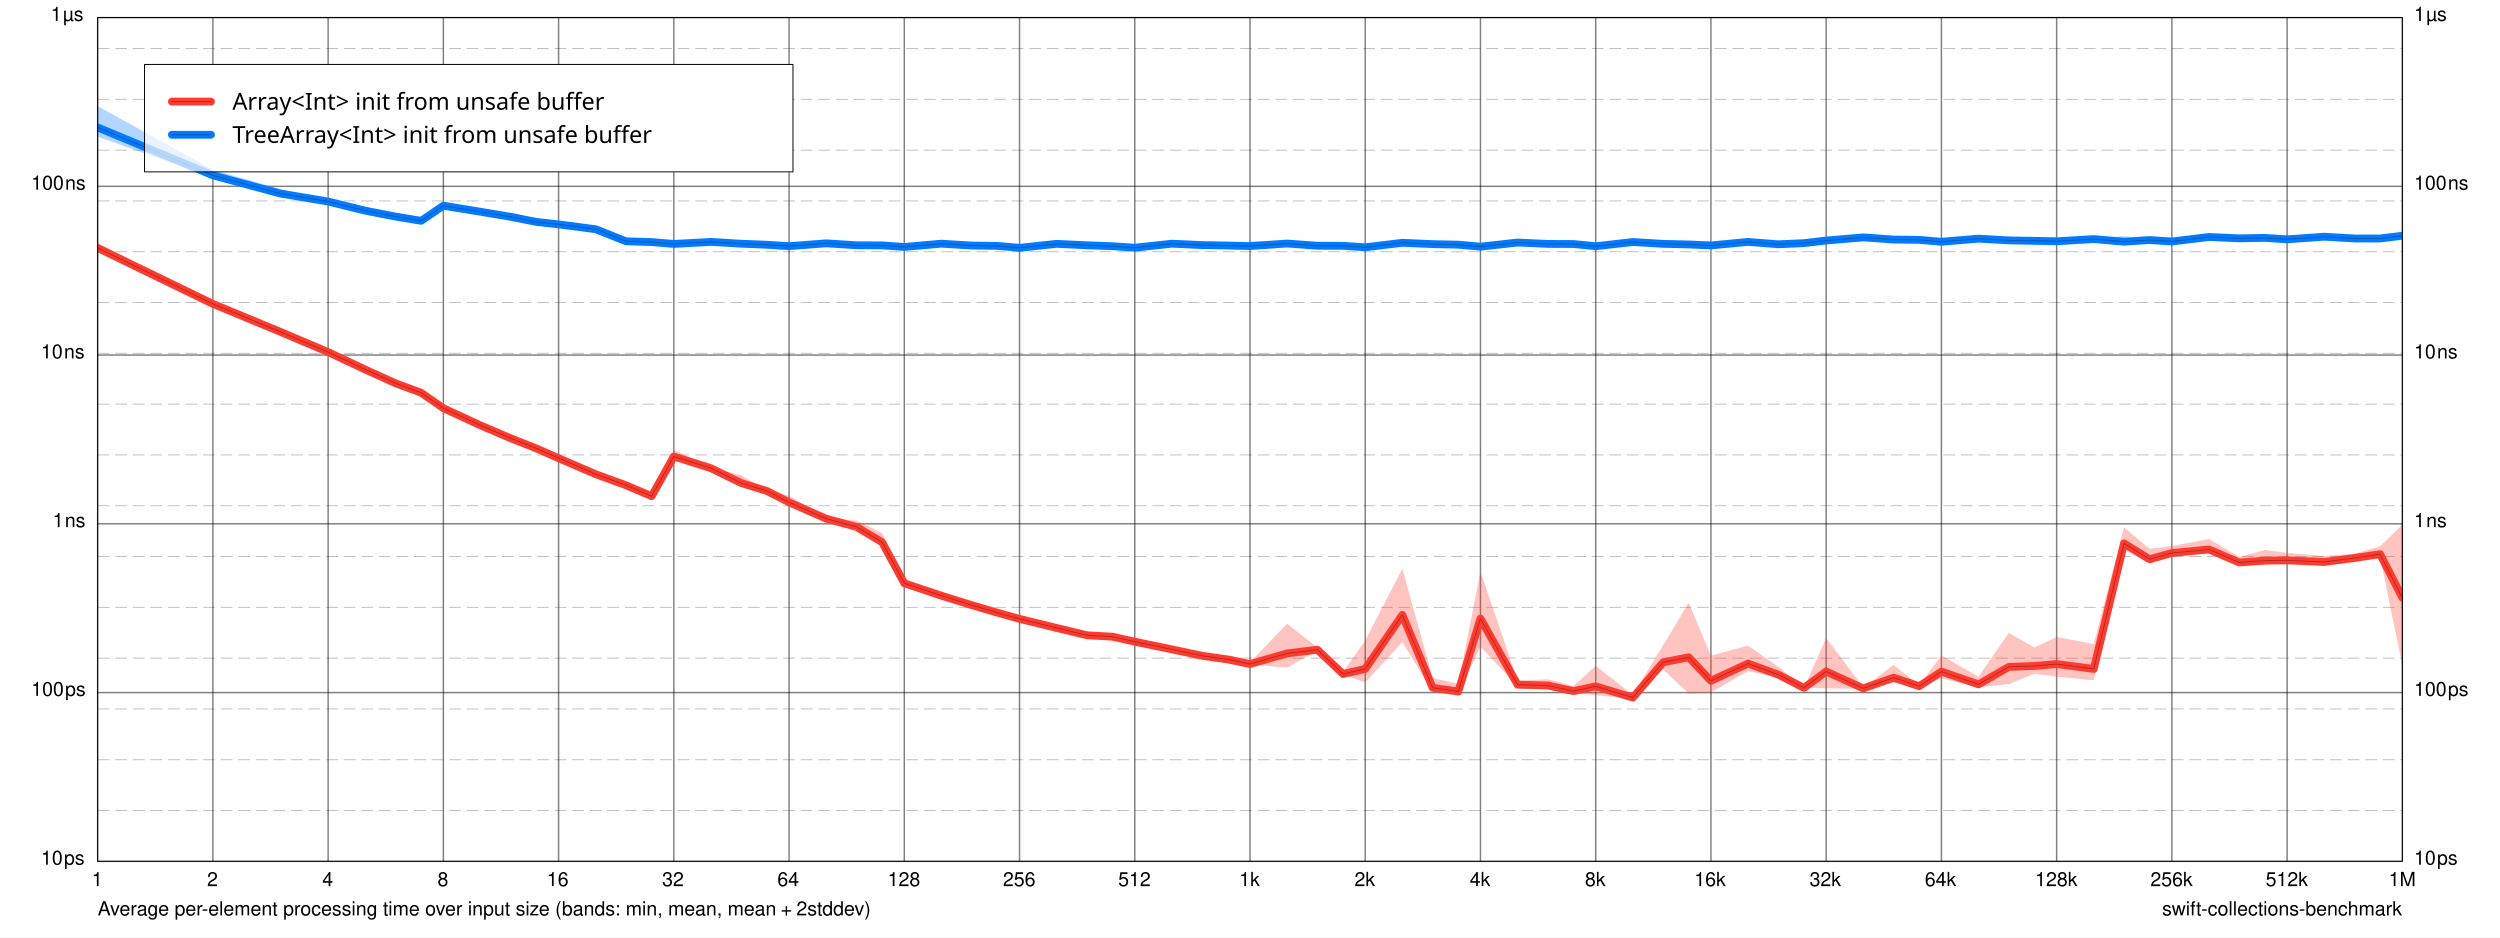
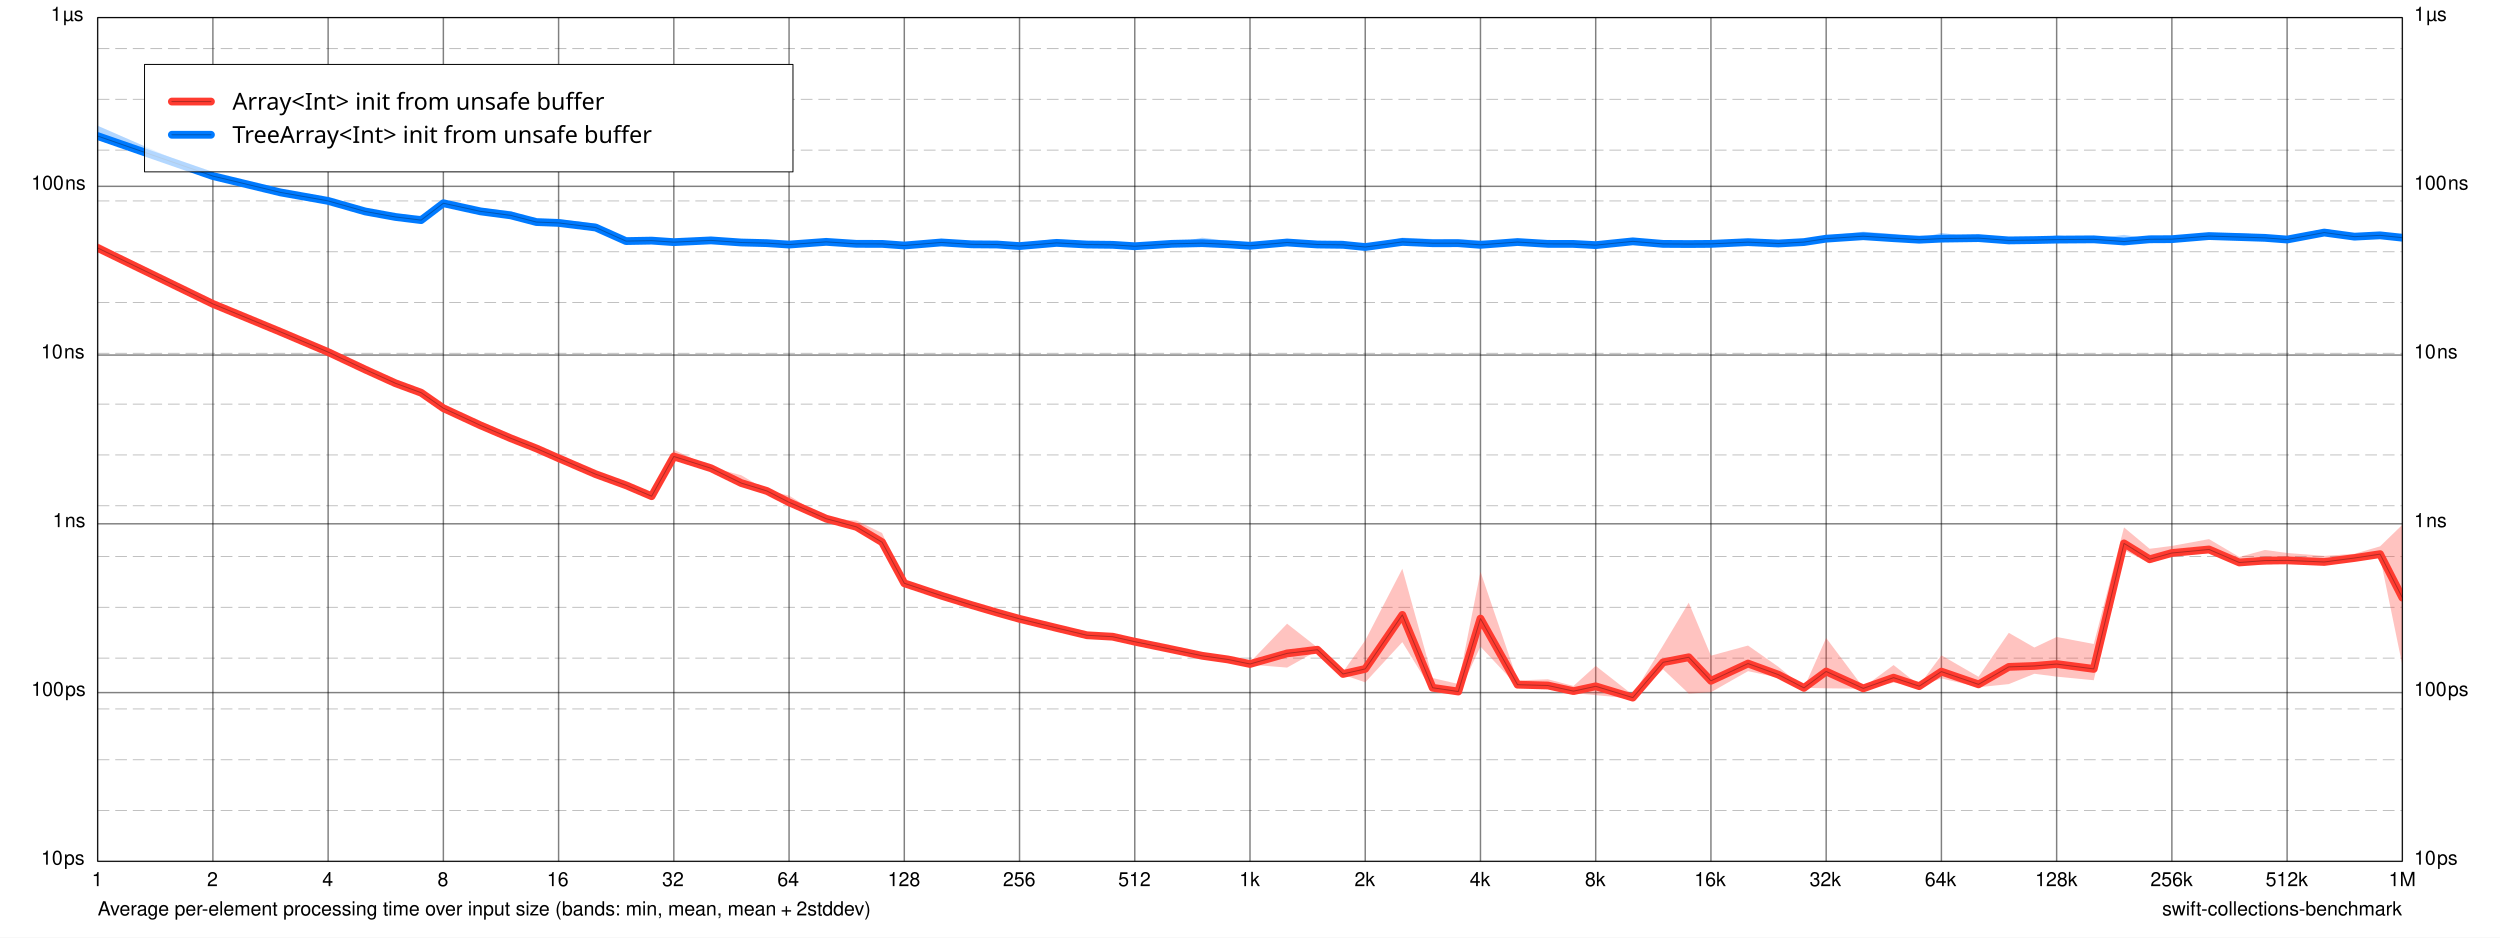
<svg xmlns="http://www.w3.org/2000/svg" xmlns:xlink="http://www.w3.org/1999/xlink" width="1280.0px" height="480.0px" viewBox="0.0 0.0 1280.0 480.0" version="1.1">
  <path d="M 0 0 L 0 480 L 1280 480 L 1280 0 z" fill="#FFFFFF" fill-opacity="1.0" stroke="none" />
  <text x="50" y="468.7" font-family="Helvetica" font-size="10" font-weight="normal" font-style="normal" fill="#000000" fill-opacity="1">Average per-element processing time over input size (bands: min, mean, mean + 2stddev)</text>
  <a xlink:href="https://github.com/apple/swift-collections-benchmark">
    <text x="1107" y="468.7" font-family="Helvetica" font-size="10" font-weight="normal" font-style="normal" fill="#000000" fill-opacity="1">swift-collections-benchmark</text>
  </a>
  <path d="M 50 9 L 50 441" fill="none" stroke-width="0.75" stroke="#000000" stroke-opacity="0.498" stroke-linecap="butt" stroke-linejoin="round" />
  <text x="47" y="453.7" font-family="Helvetica" font-size="10" font-weight="normal" font-style="normal" fill="#000000" fill-opacity="1">1</text>
  <path d="M 109 9 L 109 441" fill="none" stroke-width="0.75" stroke="#000000" stroke-opacity="0.498" stroke-linecap="butt" stroke-linejoin="round" />
  <text x="106" y="453.7" font-family="Helvetica" font-size="10" font-weight="normal" font-style="normal" fill="#000000" fill-opacity="1">2</text>
  <path d="M 168 9 L 168 441" fill="none" stroke-width="0.75" stroke="#000000" stroke-opacity="0.498" stroke-linecap="butt" stroke-linejoin="round" />
  <text x="165" y="453.7" font-family="Helvetica" font-size="10" font-weight="normal" font-style="normal" fill="#000000" fill-opacity="1">4</text>
  <path d="M 227 9 L 227 441" fill="none" stroke-width="0.75" stroke="#000000" stroke-opacity="0.498" stroke-linecap="butt" stroke-linejoin="round" />
  <text x="224" y="453.7" font-family="Helvetica" font-size="10" font-weight="normal" font-style="normal" fill="#000000" fill-opacity="1">8</text>
  <path d="M 286 9 L 286 441" fill="none" stroke-width="0.75" stroke="#000000" stroke-opacity="0.498" stroke-linecap="butt" stroke-linejoin="round" />
  <text x="280" y="453.7" font-family="Helvetica" font-size="10" font-weight="normal" font-style="normal" fill="#000000" fill-opacity="1">16</text>
  <path d="M 345 9 L 345 441" fill="none" stroke-width="0.75" stroke="#000000" stroke-opacity="0.498" stroke-linecap="butt" stroke-linejoin="round" />
  <text x="339" y="453.7" font-family="Helvetica" font-size="10" font-weight="normal" font-style="normal" fill="#000000" fill-opacity="1">32</text>
  <path d="M 404 9 L 404 441" fill="none" stroke-width="0.75" stroke="#000000" stroke-opacity="0.498" stroke-linecap="butt" stroke-linejoin="round" />
  <text x="398" y="453.7" font-family="Helvetica" font-size="10" font-weight="normal" font-style="normal" fill="#000000" fill-opacity="1">64</text>
  <path d="M 463 9 L 463 441" fill="none" stroke-width="0.75" stroke="#000000" stroke-opacity="0.498" stroke-linecap="butt" stroke-linejoin="round" />
  <text x="454.5" y="453.7" font-family="Helvetica" font-size="10" font-weight="normal" font-style="normal" fill="#000000" fill-opacity="1">128</text>
  <path d="M 522 9 L 522 441" fill="none" stroke-width="0.75" stroke="#000000" stroke-opacity="0.498" stroke-linecap="butt" stroke-linejoin="round" />
  <text x="513.5" y="453.7" font-family="Helvetica" font-size="10" font-weight="normal" font-style="normal" fill="#000000" fill-opacity="1">256</text>
  <path d="M 581 9 L 581 441" fill="none" stroke-width="0.75" stroke="#000000" stroke-opacity="0.498" stroke-linecap="butt" stroke-linejoin="round" />
  <text x="572.5" y="453.7" font-family="Helvetica" font-size="10" font-weight="normal" font-style="normal" fill="#000000" fill-opacity="1">512</text>
  <path d="M 640 9 L 640 441" fill="none" stroke-width="0.75" stroke="#000000" stroke-opacity="0.498" stroke-linecap="butt" stroke-linejoin="round" />
  <text x="634.5" y="453.7" font-family="Helvetica" font-size="10" font-weight="normal" font-style="normal" fill="#000000" fill-opacity="1">1k</text>
  <path d="M 699 9 L 699 441" fill="none" stroke-width="0.75" stroke="#000000" stroke-opacity="0.498" stroke-linecap="butt" stroke-linejoin="round" />
  <text x="693.5" y="453.7" font-family="Helvetica" font-size="10" font-weight="normal" font-style="normal" fill="#000000" fill-opacity="1">2k</text>
  <path d="M 758 9 L 758 441" fill="none" stroke-width="0.75" stroke="#000000" stroke-opacity="0.498" stroke-linecap="butt" stroke-linejoin="round" />
  <text x="752.5" y="453.7" font-family="Helvetica" font-size="10" font-weight="normal" font-style="normal" fill="#000000" fill-opacity="1">4k</text>
  <path d="M 817 9 L 817 441" fill="none" stroke-width="0.75" stroke="#000000" stroke-opacity="0.498" stroke-linecap="butt" stroke-linejoin="round" />
  <text x="811.5" y="453.7" font-family="Helvetica" font-size="10" font-weight="normal" font-style="normal" fill="#000000" fill-opacity="1">8k</text>
  <path d="M 876 9 L 876 441" fill="none" stroke-width="0.75" stroke="#000000" stroke-opacity="0.498" stroke-linecap="butt" stroke-linejoin="round" />
  <text x="867.5" y="453.7" font-family="Helvetica" font-size="10" font-weight="normal" font-style="normal" fill="#000000" fill-opacity="1">16k</text>
  <path d="M 935 9 L 935 441" fill="none" stroke-width="0.75" stroke="#000000" stroke-opacity="0.498" stroke-linecap="butt" stroke-linejoin="round" />
  <text x="926.5" y="453.7" font-family="Helvetica" font-size="10" font-weight="normal" font-style="normal" fill="#000000" fill-opacity="1">32k</text>
  <path d="M 994 9 L 994 441" fill="none" stroke-width="0.75" stroke="#000000" stroke-opacity="0.498" stroke-linecap="butt" stroke-linejoin="round" />
  <text x="985.5" y="453.7" font-family="Helvetica" font-size="10" font-weight="normal" font-style="normal" fill="#000000" fill-opacity="1">64k</text>
  <path d="M 1053 9 L 1053 441" fill="none" stroke-width="0.75" stroke="#000000" stroke-opacity="0.498" stroke-linecap="butt" stroke-linejoin="round" />
  <text x="1042" y="453.7" font-family="Helvetica" font-size="10" font-weight="normal" font-style="normal" fill="#000000" fill-opacity="1">128k</text>
  <path d="M 1112 9 L 1112 441" fill="none" stroke-width="0.75" stroke="#000000" stroke-opacity="0.498" stroke-linecap="butt" stroke-linejoin="round" />
  <text x="1101" y="453.7" font-family="Helvetica" font-size="10" font-weight="normal" font-style="normal" fill="#000000" fill-opacity="1">256k</text>
  <path d="M 1171 9 L 1171 441" fill="none" stroke-width="0.75" stroke="#000000" stroke-opacity="0.498" stroke-linecap="butt" stroke-linejoin="round" />
  <text x="1160" y="453.7" font-family="Helvetica" font-size="10" font-weight="normal" font-style="normal" fill="#000000" fill-opacity="1">512k</text>
  <path d="M 1230 9 L 1230 441" fill="none" stroke-width="0.75" stroke="#000000" stroke-opacity="0.498" stroke-linecap="butt" stroke-linejoin="round" />
  <text x="1223" y="453.7" font-family="Helvetica" font-size="10" font-weight="normal" font-style="normal" fill="#000000" fill-opacity="1">1M</text>
  <path d="M 50 441 L 1230 441" fill="none" stroke-width="0.75" stroke="#000000" stroke-opacity="0.498" stroke-linecap="butt" stroke-linejoin="round" />
  <text x="21" y="442.7" font-family="Helvetica" font-size="10" font-weight="normal" font-style="normal" fill="#000000" fill-opacity="1">10 ps</text>
  <text x="1236" y="442.7" font-family="Helvetica" font-size="10" font-weight="normal" font-style="normal" fill="#000000" fill-opacity="1">10 ps</text>
  <path d="M 50 354.6 L 1230 354.6" fill="none" stroke-width="0.75" stroke="#000000" stroke-opacity="0.498" stroke-linecap="butt" stroke-linejoin="round" />
  <text x="16" y="356.3" font-family="Helvetica" font-size="10" font-weight="normal" font-style="normal" fill="#000000" fill-opacity="1">100 ps</text>
  <text x="1236" y="356.3" font-family="Helvetica" font-size="10" font-weight="normal" font-style="normal" fill="#000000" fill-opacity="1">100 ps</text>
  <path d="M 50 268.2 L 1230 268.2" fill="none" stroke-width="0.75" stroke="#000000" stroke-opacity="0.498" stroke-linecap="butt" stroke-linejoin="round" />
  <text x="27" y="269.9" font-family="Helvetica" font-size="10" font-weight="normal" font-style="normal" fill="#000000" fill-opacity="1">1 ns</text>
  <text x="1236" y="269.9" font-family="Helvetica" font-size="10" font-weight="normal" font-style="normal" fill="#000000" fill-opacity="1">1 ns</text>
  <path d="M 50 181.8 L 1230 181.8" fill="none" stroke-width="0.75" stroke="#000000" stroke-opacity="0.498" stroke-linecap="butt" stroke-linejoin="round" />
  <text x="21" y="183.5" font-family="Helvetica" font-size="10" font-weight="normal" font-style="normal" fill="#000000" fill-opacity="1">10 ns</text>
  <text x="1236" y="183.5" font-family="Helvetica" font-size="10" font-weight="normal" font-style="normal" fill="#000000" fill-opacity="1">10 ns</text>
  <path d="M 50 95.4 L 1230 95.4" fill="none" stroke-width="0.75" stroke="#000000" stroke-opacity="0.498" stroke-linecap="butt" stroke-linejoin="round" />
  <text x="16" y="97.1" font-family="Helvetica" font-size="10" font-weight="normal" font-style="normal" fill="#000000" fill-opacity="1">100 ns</text>
  <text x="1236" y="97.1" font-family="Helvetica" font-size="10" font-weight="normal" font-style="normal" fill="#000000" fill-opacity="1">100 ns</text>
  <path d="M 50 9 L 1230 9" fill="none" stroke-width="0.75" stroke="#000000" stroke-opacity="0.498" stroke-linecap="butt" stroke-linejoin="round" />
  <text x="26" y="10.7" font-family="Helvetica" font-size="10" font-weight="normal" font-style="normal" fill="#000000" fill-opacity="1">1 µs</text>
  <text x="1236" y="10.7" font-family="Helvetica" font-size="10" font-weight="normal" font-style="normal" fill="#000000" fill-opacity="1">1 µs</text>
  <path d="M 50 414.99 L 1230 414.99" fill="none" stroke-width="0.5" stroke="#000000" stroke-opacity="0.259" stroke-linecap="butt" stroke-linejoin="round" stroke-dasharray="6 3" stroke-dashoffset="0" />
  <path d="M 50 388.98 L 1230 388.98" fill="none" stroke-width="0.5" stroke="#000000" stroke-opacity="0.259" stroke-linecap="butt" stroke-linejoin="round" stroke-dasharray="6 3" stroke-dashoffset="0" />
  <path d="M 50 362.97 L 1230 362.97" fill="none" stroke-width="0.5" stroke="#000000" stroke-opacity="0.259" stroke-linecap="butt" stroke-linejoin="round" stroke-dasharray="6 3" stroke-dashoffset="0" />
  <path d="M 50 336.96 L 1230 336.96" fill="none" stroke-width="0.5" stroke="#000000" stroke-opacity="0.259" stroke-linecap="butt" stroke-linejoin="round" stroke-dasharray="6 3" stroke-dashoffset="0" />
  <path d="M 50 310.96 L 1230 310.96" fill="none" stroke-width="0.5" stroke="#000000" stroke-opacity="0.259" stroke-linecap="butt" stroke-linejoin="round" stroke-dasharray="6 3" stroke-dashoffset="0" />
  <path d="M 50 284.95 L 1230 284.95" fill="none" stroke-width="0.5" stroke="#000000" stroke-opacity="0.259" stroke-linecap="butt" stroke-linejoin="round" stroke-dasharray="6 3" stroke-dashoffset="0" />
  <path d="M 50 258.94 L 1230 258.94" fill="none" stroke-width="0.5" stroke="#000000" stroke-opacity="0.259" stroke-linecap="butt" stroke-linejoin="round" stroke-dasharray="6 3" stroke-dashoffset="0" />
  <path d="M 50 232.93 L 1230 232.93" fill="none" stroke-width="0.5" stroke="#000000" stroke-opacity="0.259" stroke-linecap="butt" stroke-linejoin="round" stroke-dasharray="6 3" stroke-dashoffset="0" />
  <path d="M 50 206.92 L 1230 206.92" fill="none" stroke-width="0.5" stroke="#000000" stroke-opacity="0.259" stroke-linecap="butt" stroke-linejoin="round" stroke-dasharray="6 3" stroke-dashoffset="0" />
  <path d="M 50 180.91 L 1230 180.91" fill="none" stroke-width="0.5" stroke="#000000" stroke-opacity="0.259" stroke-linecap="butt" stroke-linejoin="round" stroke-dasharray="6 3" stroke-dashoffset="0" />
  <path d="M 50 154.9 L 1230 154.9" fill="none" stroke-width="0.5" stroke="#000000" stroke-opacity="0.259" stroke-linecap="butt" stroke-linejoin="round" stroke-dasharray="6 3" stroke-dashoffset="0" />
  <path d="M 50 128.89 L 1230 128.89" fill="none" stroke-width="0.5" stroke="#000000" stroke-opacity="0.259" stroke-linecap="butt" stroke-linejoin="round" stroke-dasharray="6 3" stroke-dashoffset="0" />
  <path d="M 50 102.88 L 1230 102.88" fill="none" stroke-width="0.5" stroke="#000000" stroke-opacity="0.259" stroke-linecap="butt" stroke-linejoin="round" stroke-dasharray="6 3" stroke-dashoffset="0" />
  <path d="M 50 76.874 L 1230 76.874" fill="none" stroke-width="0.5" stroke="#000000" stroke-opacity="0.259" stroke-linecap="butt" stroke-linejoin="round" stroke-dasharray="6 3" stroke-dashoffset="0" />
  <path d="M 50 50.865 L 1230 50.865" fill="none" stroke-width="0.5" stroke="#000000" stroke-opacity="0.259" stroke-linecap="butt" stroke-linejoin="round" stroke-dasharray="6 3" stroke-dashoffset="0" />
  <path d="M 50 24.856 L 1230 24.856" fill="none" stroke-width="0.5" stroke="#000000" stroke-opacity="0.259" stroke-linecap="butt" stroke-linejoin="round" stroke-dasharray="6 3" stroke-dashoffset="0" />
  <path d="M 74 33 L 74 88 L 406 88 L 406 33 z" fill="#FFFFFF" fill-opacity="1.0" stroke="none" />
  <clipPath id="clip-0">
    <path d="M 50 9 L 50 441 L 1230 441 L 1230 9 z" />
  </clipPath>
  <g clip-path="url(#clip-0)">
-     <path d="M 50 54.332L 109 86.943L 143.51 96.805L 168 102.79L 186.99 106.05L 202.51 109.15L 215.63 113L 227 103.33L 245.99 107.18L 261.51 110.38L 274.63 112.63L 286 114.4L 304.99 117.3L 320.51 122.73L 333.63 123.9L 345 124.86L 363.99 123.77L 379.51 124.76L 392.63 125.22L 404 125.88L 422.99 124.34L 438.51 125.45L 451.63 125.6L 463 126.34L 481.99 124.75L 497.51 125.65L 510.63 125.67L 522 126.73L 540.99 124.61L 556.51 124.53L 569.63 125.95L 581 126.69L 599.99 124.62L 615.51 124.99L 628.63 125.46L 640 123.68L 658.99 124.06L 674.51 125.58L 687.63 125.84L 699 126.41L 717.99 124.18L 733.51 124.66L 746.63 124.94L 758 126.24L 776.99 124.09L 792.51 124.79L 805.63 124.47L 817 125.88L 835.99 123.9L 851.51 124.79L 864.63 125.06L 876 125.65L 894.99 123.3L 910.51 125.06L 923.63 124.13L 935 122.62L 953.99 121.46L 969.51 122.24L 982.63 122.37L 994 123.67L 1013 122.12L 1028.5 122.79L 1041.6 123.18L 1053 123.13L 1072 122.08L 1087.5 120.89L 1100.6 122.7L 1112 123.11L 1131 120.99L 1146.5 121.53L 1159.6 120.92L 1171 121.71L 1190 120.77L 1205.5 122.06L 1218.6 121.4L 1230 119.77L 1230 121.03L 1218.6 122.35L 1205.5 122.12L 1190 121.34L 1171 122.84L 1159.6 122.12L 1146.5 122.21L 1131 121.45L 1112 123.84L 1100.6 122.95L 1087.5 124.82L 1072 122.53L 1053 123.69L 1041.6 123.35L 1028.5 123.18L 1013 122.21L 994 123.82L 982.63 122.97L 969.51 122.78L 953.99 121.57L 935 123.34L 923.63 124.61L 910.51 125.08L 894.99 124.05L 876 125.67L 864.63 125.2L 851.51 124.88L 835.99 123.91L 817 126.14L 805.63 125.11L 792.51 124.92L 776.99 124.2L 758 126.3L 746.63 125.39L 733.51 125.11L 717.99 124.36L 699 126.68L 687.63 125.86L 674.51 125.91L 658.99 124.9L 640 126.85L 628.63 125.81L 615.51 125.65L 599.99 124.82L 581 126.88L 569.63 126.11L 556.51 125.98L 540.99 124.92L 522 126.95L 510.63 125.98L 497.51 125.76L 481.99 124.76L 463 126.49L 451.63 125.66L 438.51 125.61L 422.99 124.67L 404 126.09L 392.63 125.35L 379.51 124.79L 363.99 123.9L 345 124.9L 333.63 123.95L 320.51 123.83L 304.99 117.38L 286 115.06L 274.63 113.98L 261.51 111.24L 245.99 108.85L 227 106.06L 215.63 113.07L 202.51 111.52L 186.99 108.52L 168 103.34L 143.51 99.937L 109 90.842L 50 70.023" fill="#007AFF" fill-opacity="0.302" stroke="none" />
+     <path d="M 50 64.379L 109 90.156L 143.51 98.495L 168 101.14L 186.99 107.72L 202.51 110.64L 215.63 110.42L 227 102.99L 245.99 106.54L 261.51 108.07L 274.63 113.43L 286 112.27L 304.99 114.48L 320.51 122.37L 333.63 121.65L 345 122.38L 363.99 121.38L 379.51 122.69L 392.63 123.01L 404 123.72L 422.99 122.36L 438.51 123.31L 451.63 123.23L 463 124.21L 481.99 122.54L 497.51 123.58L 510.63 123.59L 522 124.44L 540.99 122.33L 556.51 123.56L 569.63 123.57L 581 124.32L 599.99 124.69L 615.51 121.7L 628.63 123.31L 640 124.19L 658.99 122.46L 674.51 123.43L 687.63 123.21L 699 126.44L 717.99 121.68L 733.51 122.37L 746.63 122.42L 758 123.11L 776.99 123.53L 792.51 124.72L 805.63 124.2L 817 124.58L 835.99 123.42L 851.51 124.3L 864.63 124.72L 876 123.04L 894.99 123.68L 910.51 124.18L 923.63 122.62L 935 120.67L 953.99 118.62L 969.51 119.8L 982.63 122.01L 994 119.25L 1013 121.55L 1028.5 122.2L 1041.6 122.19L 1053 120.46L 1072 122.13L 1087.5 120.25L 1100.6 122.26L 1112 120.87L 1131 120.44L 1146.5 119.24L 1159.6 120.4L 1171 121.94L 1190 118.31L 1205.5 119.92L 1218.6 119.45L 1230 120.34L 1230 122.21L 1218.6 120.86L 1205.5 121.63L 1190 119.34L 1171 122.89L 1159.6 122.28L 1146.5 122.13L 1131 121.02L 1112 123.02L 1100.6 122.6L 1087.5 124.92L 1072 122.68L 1053 123.5L 1041.6 123.18L 1028.5 123.41L 1013 122.03L 994 123.28L 982.63 122.98L 969.51 122.76L 953.99 121.8L 935 122.75L 923.63 124.41L 910.51 124.85L 894.99 124.08L 876 125.54L 864.63 125.03L 851.51 125.08L 835.99 123.63L 817 125.85L 805.63 125.13L 792.51 124.9L 776.99 124.06L 758 126.19L 746.63 125.28L 733.51 125.33L 717.99 124.66L 699 126.48L 687.63 126.13L 674.51 125.82L 658.99 124.78L 640 126.45L 628.63 125.74L 615.51 125.53L 599.99 124.9L 581 126.72L 569.63 126.01L 556.51 125.8L 540.99 125.1L 522 126.56L 510.63 125.79L 497.51 125.63L 481.99 124.71L 463 126.24L 451.63 125.47L 438.51 125.42L 422.99 124.36L 404 125.77L 392.63 125.03L 379.51 124.69L 363.99 123.7L 345 124.56L 333.63 123.77L 320.51 123.83L 304.99 117.24L 286 114.81L 274.63 113.78L 261.51 111.09L 245.99 108.83L 227 104.44L 215.63 113.54L 202.51 111.25L 186.99 108.47L 168 103.48L 143.51 98.495L 109 90.156L 50 71.729" fill="#007AFF" fill-opacity="0.302" stroke="none" />
    <path d="M 50 124.49L 109 155.06L 143.51 169.79L 168 180.27L 186.99 187.63L 202.51 196.23L 215.63 199.53L 227 209L 245.99 217.78L 261.51 223.85L 274.63 229.6L 286 234.61L 304.99 242.22L 320.51 247.91L 333.63 254.05L 345 230.3L 363.99 239.22L 379.51 243.31L 392.63 251.12L 404 253.74L 422.99 265.56L 438.51 266.54L 451.63 272.91L 463 298.26L 481.99 305L 497.51 309.82L 510.63 313.68L 522 316.86L 540.99 321.22L 556.51 324.99L 569.63 325.76L 581 328.55L 599.99 332.48L 615.51 334.23L 628.63 337.32L 640 339.1L 658.99 319.34L 674.51 331.48L 687.63 344.03L 699 327.89L 717.99 291.2L 733.51 347.15L 746.63 350.2L 758 292.69L 776.99 348.41L 792.51 347.78L 805.63 351.21L 817 340.93L 835.99 355.78L 851.51 330.43L 864.63 308.58L 876 335.7L 894.99 330.52L 910.51 341.39L 923.63 352.18L 935 326.63L 953.99 351.96L 969.51 340.51L 982.63 350.85L 994 335.52L 1013 346.49L 1028.5 324.01L 1041.6 331.53L 1053 326.13L 1072 329.71L 1087.5 270.04L 1100.6 280.97L 1112 279.51L 1131 276.02L 1146.5 285.16L 1159.6 281.58L 1171 283.12L 1190 284.61L 1205.5 283.55L 1218.6 279.72L 1230 268.69L 1230 340.55L 1218.6 285.24L 1205.5 286.5L 1190 288.9L 1171 288.34L 1159.6 289.17L 1146.5 289.04L 1131 283.39L 1112 284.49L 1100.6 288.42L 1087.5 281.61L 1072 348.28L 1053 346.44L 1041.6 344.97L 1028.5 350.26L 1013 351.87L 994 347.32L 982.63 351.48L 969.51 349.54L 953.99 352.63L 935 352.41L 923.63 352.19L 910.51 346.96L 894.99 343.63L 876 354.43L 864.63 355.12L 851.51 342.72L 835.99 357.7L 817 355.91L 805.63 354.85L 792.51 352.18L 776.99 351.35L 758 331.05L 746.63 355.53L 733.51 354.06L 717.99 328.77L 699 349.37L 687.63 345.44L 674.51 333.09L 658.99 341.81L 640 340.28L 628.63 337.74L 615.51 336.32L 599.99 332.48L 581 328.55L 569.63 326.07L 556.51 325.34L 540.99 321.61L 522 316.86L 510.63 313.68L 497.51 309.82L 481.99 305L 463 298.77L 451.63 279.44L 438.51 270.97L 422.99 265.56L 404 258.49L 392.63 251.45L 379.51 248.84L 363.99 239.92L 345 235.01L 333.63 254.05L 320.51 248.65L 304.99 242.99L 286 234.61L 274.63 229.6L 261.51 224.61L 245.99 217.78L 227 209L 215.63 201.64L 202.51 196.24L 186.99 189.79L 168 180.27L 143.51 169.92L 109 155.79L 50 127.88" fill="#FF3B30" fill-opacity="0.302" stroke="none" />
-     <path d="M 50 65.251L 109 89.784L 143.51 99.094L 168 103.19L 186.99 107.86L 202.51 110.89L 215.63 113.05L 227 105.33L 245.99 108.41L 261.51 111.02L 274.63 113.62L 286 114.89L 304.99 117.36L 320.51 123.54L 333.63 123.94L 345 124.89L 363.99 123.86L 379.51 124.78L 392.63 125.31L 404 126.04L 422.99 124.58L 438.51 125.57L 451.63 125.64L 463 126.45L 481.99 124.76L 497.51 125.73L 510.63 125.9L 522 126.89L 540.99 124.84L 556.51 125.59L 569.63 126.07L 581 126.83L 599.99 124.77L 615.51 125.48L 628.63 125.72L 640 125.99L 658.99 124.68L 674.51 125.82L 687.63 125.86L 699 126.61L 717.99 124.31L 733.51 124.99L 746.63 125.27L 758 126.29L 776.99 124.17L 792.51 124.88L 805.63 124.94L 817 126.07L 835.99 123.91L 851.51 124.85L 864.63 125.16L 876 125.66L 894.99 123.86L 910.51 125.07L 923.63 124.49L 935 123.15L 953.99 121.54L 969.51 122.64L 982.63 122.81L 994 123.78L 1013 122.19L 1028.5 123.08L 1041.6 123.3L 1053 123.54L 1072 122.41L 1087.5 123.75L 1100.6 122.89L 1112 123.65L 1131 121.33L 1146.5 122.03L 1159.6 121.8L 1171 122.54L 1190 121.19L 1205.5 122.1L 1218.6 122.1L 1230 120.7" fill="none" stroke-width="4" stroke="#007AFF" stroke-opacity="1" stroke-linecap="round" stroke-linejoin="round" />
+     <path d="M 50 69.666L 109 90.156L 143.51 98.495L 168 102.86L 186.99 108.27L 202.51 111.09L 215.63 112.7L 227 104.06L 245.99 108.22L 261.51 110.27L 274.63 113.69L 286 114.13L 304.99 116.5L 320.51 123.44L 333.63 123.2L 345 123.98L 363.99 123.08L 379.51 124.16L 392.63 124.49L 404 125.22L 422.99 123.83L 438.51 124.85L 451.63 124.87L 463 125.7L 481.99 124.13L 497.51 125.09L 510.63 125.2L 522 125.99L 540.99 124.36L 556.51 125.2L 569.63 125.35L 581 126.08L 599.99 124.85L 615.51 124.49L 628.63 125.09L 640 125.84L 658.99 124.16L 674.51 125.18L 687.63 125.35L 699 126.47L 717.99 123.86L 733.51 124.53L 746.63 124.51L 758 125.36L 776.99 123.92L 792.51 124.86L 805.63 124.89L 817 125.51L 835.99 123.57L 851.51 124.87L 864.63 124.95L 876 124.87L 894.99 123.98L 910.51 124.67L 923.63 123.94L 935 122.2L 953.99 120.94L 969.51 121.96L 982.63 122.73L 994 122.18L 1013 121.91L 1028.5 123.09L 1041.6 122.92L 1053 122.68L 1072 122.54L 1087.5 123.65L 1100.6 122.51L 1112 122.45L 1131 120.86L 1146.5 121.36L 1159.6 121.78L 1171 122.64L 1190 119.07L 1205.5 121.17L 1218.6 120.49L 1230 121.71" fill="none" stroke-width="4" stroke="#007AFF" stroke-opacity="1" stroke-linecap="round" stroke-linejoin="round" />
    <path d="M 50 126.96L 109 155.6L 143.51 169.88L 168 180.27L 186.99 189.21L 202.51 196.24L 215.63 201.08L 227 209L 245.99 217.78L 261.51 224.41L 274.63 229.6L 286 234.61L 304.99 242.79L 320.51 248.46L 333.63 254.05L 345 233.72L 363.99 239.73L 379.51 247.32L 392.63 251.37L 404 257.19L 422.99 265.56L 438.51 269.76L 451.63 277.62L 463 298.64L 481.99 305L 497.51 309.82L 510.63 313.68L 522 316.86L 540.99 321.51L 556.51 325.25L 569.63 325.99L 581 328.55L 599.99 332.48L 615.51 335.76L 628.63 337.63L 640 339.96L 658.99 334.53L 674.51 332.66L 687.63 345.07L 699 342.48L 717.99 314.83L 733.51 352.13L 746.63 354.07L 758 316.73L 776.99 350.56L 792.51 350.98L 805.63 353.86L 817 351.39L 835.99 357.18L 851.51 339.1L 864.63 336.52L 876 348.57L 894.99 339.74L 910.51 345.42L 923.63 352.19L 935 343.8L 953.99 352.46L 969.51 346.96L 982.63 351.32L 994 343.86L 1013 350.39L 1028.5 341.45L 1041.6 340.97L 1053 339.99L 1072 342.48L 1087.5 278.22L 1100.6 286.33L 1112 283.13L 1131 281.32L 1146.5 287.99L 1159.6 287.03L 1171 286.91L 1190 287.73L 1205.5 285.7L 1218.6 283.72L 1230 305.99" fill="none" stroke-width="4" stroke="#FF3B30" stroke-opacity="1" stroke-linecap="round" stroke-linejoin="round" />
-     <path d="M 50 65.251L 109 89.784L 143.51 99.094L 168 103.19L 186.99 107.86L 202.51 110.89L 215.63 113.05L 227 105.33L 245.99 108.41L 261.51 111.02L 274.63 113.62L 286 114.89L 304.99 117.36L 320.51 123.54L 333.63 123.94L 345 124.89L 363.99 123.86L 379.51 124.78L 392.63 125.31L 404 126.04L 422.99 124.58L 438.51 125.57L 451.63 125.64L 463 126.45L 481.99 124.76L 497.51 125.73L 510.63 125.9L 522 126.89L 540.99 124.84L 556.51 125.59L 569.63 126.07L 581 126.83L 599.99 124.77L 615.51 125.48L 628.63 125.72L 640 125.99L 658.99 124.68L 674.51 125.82L 687.63 125.86L 699 126.61L 717.99 124.31L 733.51 124.99L 746.63 125.27L 758 126.29L 776.99 124.17L 792.51 124.88L 805.63 124.94L 817 126.07L 835.99 123.91L 851.51 124.85L 864.63 125.16L 876 125.66L 894.99 123.86L 910.51 125.07L 923.63 124.49L 935 123.15L 953.99 121.54L 969.51 122.64L 982.63 122.81L 994 123.78L 1013 122.19L 1028.5 123.08L 1041.6 123.3L 1053 123.54L 1072 122.41L 1087.5 123.75L 1100.6 122.89L 1112 123.65L 1131 121.33L 1146.5 122.03L 1159.6 121.8L 1171 122.54L 1190 121.19L 1205.5 122.1L 1218.6 122.1L 1230 120.7" fill="none" stroke-width="0.5" stroke="#000000" stroke-opacity="0.302" stroke-linecap="round" stroke-linejoin="round" />
+     <path d="M 50 69.666L 109 90.156L 143.51 98.495L 168 102.86L 186.99 108.27L 202.51 111.09L 215.63 112.7L 227 104.06L 245.99 108.22L 261.51 110.27L 274.63 113.69L 286 114.13L 304.99 116.5L 320.51 123.44L 333.63 123.2L 345 123.98L 363.99 123.08L 379.51 124.16L 392.63 124.49L 404 125.22L 422.99 123.83L 438.51 124.85L 451.63 124.87L 463 125.7L 481.99 124.13L 497.51 125.09L 510.63 125.2L 522 125.99L 540.99 124.36L 556.51 125.2L 569.63 125.35L 581 126.08L 599.99 124.85L 615.51 124.49L 628.63 125.09L 640 125.84L 658.99 124.16L 674.51 125.18L 687.63 125.35L 699 126.47L 717.99 123.86L 733.51 124.53L 746.63 124.51L 758 125.36L 776.99 123.92L 792.51 124.86L 805.63 124.89L 817 125.51L 835.99 123.57L 851.51 124.87L 864.63 124.95L 876 124.87L 894.99 123.98L 910.51 124.67L 923.63 123.94L 935 122.2L 953.99 120.94L 969.51 121.96L 982.63 122.73L 994 122.18L 1013 121.91L 1028.5 123.09L 1041.6 122.92L 1053 122.68L 1072 122.54L 1087.5 123.65L 1100.6 122.51L 1112 122.45L 1131 120.86L 1146.5 121.36L 1159.6 121.78L 1171 122.64L 1190 119.07L 1205.5 121.17L 1218.6 120.49L 1230 121.71" fill="none" stroke-width="0.5" stroke="#000000" stroke-opacity="0.302" stroke-linecap="round" stroke-linejoin="round" />
    <path d="M 50 126.96L 109 155.6L 143.51 169.88L 168 180.27L 186.99 189.21L 202.51 196.24L 215.63 201.08L 227 209L 245.99 217.78L 261.51 224.41L 274.63 229.6L 286 234.61L 304.99 242.79L 320.51 248.46L 333.63 254.05L 345 233.72L 363.99 239.73L 379.51 247.32L 392.63 251.37L 404 257.19L 422.99 265.56L 438.51 269.76L 451.63 277.62L 463 298.64L 481.99 305L 497.51 309.82L 510.63 313.68L 522 316.86L 540.99 321.51L 556.51 325.25L 569.63 325.99L 581 328.55L 599.99 332.48L 615.51 335.76L 628.63 337.63L 640 339.96L 658.99 334.53L 674.51 332.66L 687.63 345.07L 699 342.48L 717.99 314.83L 733.51 352.13L 746.63 354.07L 758 316.73L 776.99 350.56L 792.51 350.98L 805.63 353.86L 817 351.39L 835.99 357.18L 851.51 339.1L 864.63 336.52L 876 348.57L 894.99 339.74L 910.51 345.42L 923.63 352.19L 935 343.8L 953.99 352.46L 969.51 346.96L 982.63 351.32L 994 343.86L 1013 350.39L 1028.5 341.45L 1041.6 340.97L 1053 339.99L 1072 342.48L 1087.5 278.22L 1100.6 286.33L 1112 283.13L 1131 281.32L 1146.5 287.99L 1159.6 287.03L 1171 286.91L 1190 287.73L 1205.5 285.7L 1218.6 283.72L 1230 305.99" fill="none" stroke-width="0.5" stroke="#000000" stroke-opacity="0.302" stroke-linecap="round" stroke-linejoin="round" />
  </g>
  <path d="M 74 33 L 74 88 L 406 88 L 406 33 z" fill="#FFFFFF" fill-opacity="0.702" stroke-width="0.5" stroke="#000000" stroke-opacity="1" stroke-linecap="round" stroke-linejoin="round" />
  <path d="M 88 52 L 108 52" fill="none" stroke-width="4" stroke="#FF3B30" stroke-opacity="1" stroke-linecap="round" stroke-linejoin="round" />
  <path d="M 88 52 L 108 52" fill="none" stroke-width="0.5" stroke="#000000" stroke-opacity="0.302" stroke-linecap="round" stroke-linejoin="round" />
  <text x="119" y="56.17" font-family="Menlo" font-size="12" font-weight="normal" font-style="normal" fill="#000000" fill-opacity="1">Array&lt;Int&gt; init from unsafe buffer</text>
  <path d="M 88 69 L 108 69" fill="none" stroke-width="4" stroke="#007AFF" stroke-opacity="1" stroke-linecap="round" stroke-linejoin="round" />
  <path d="M 88 69 L 108 69" fill="none" stroke-width="0.5" stroke="#000000" stroke-opacity="0.302" stroke-linecap="round" stroke-linejoin="round" />
  <text x="119" y="73.17" font-family="Menlo" font-size="12" font-weight="normal" font-style="normal" fill="#000000" fill-opacity="1">TreeArray&lt;Int&gt; init from unsafe buffer</text>
  <path d="M 50 9 L 50 441 L 1230 441 L 1230 9 z" fill="none" stroke-width="0.5" stroke="#000000" stroke-opacity="1" stroke-linecap="round" stroke-linejoin="round" />
</svg>
